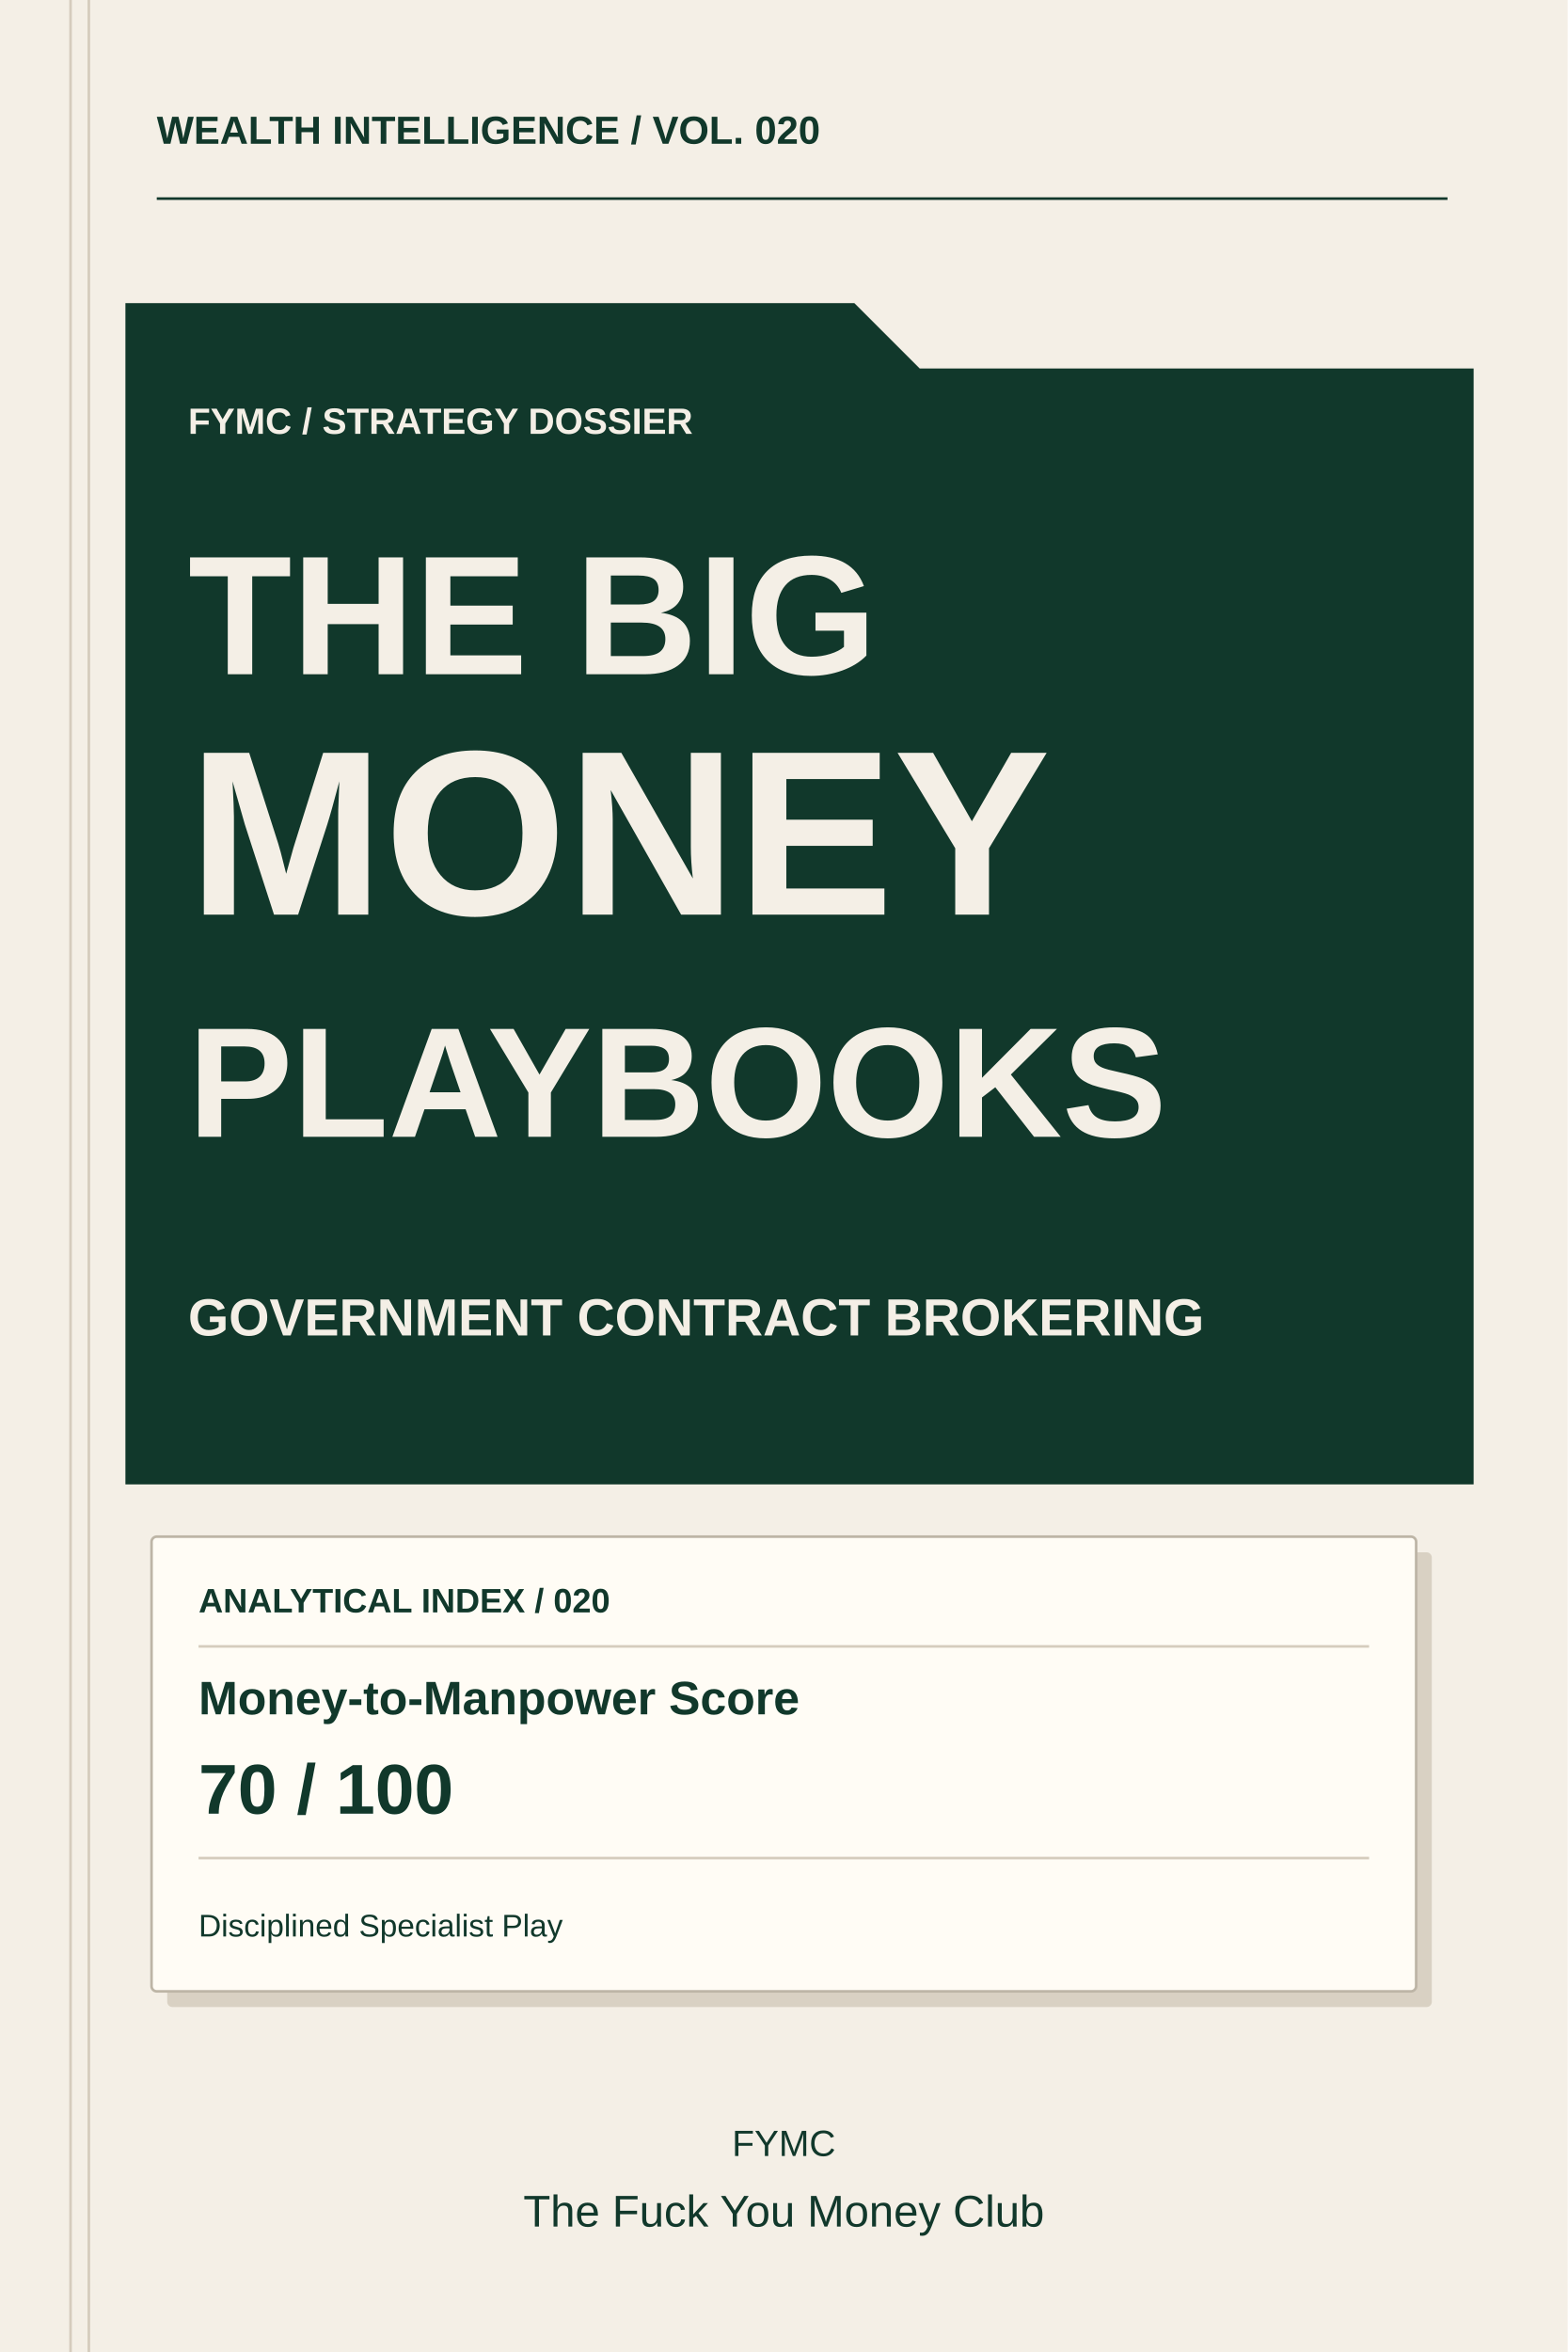
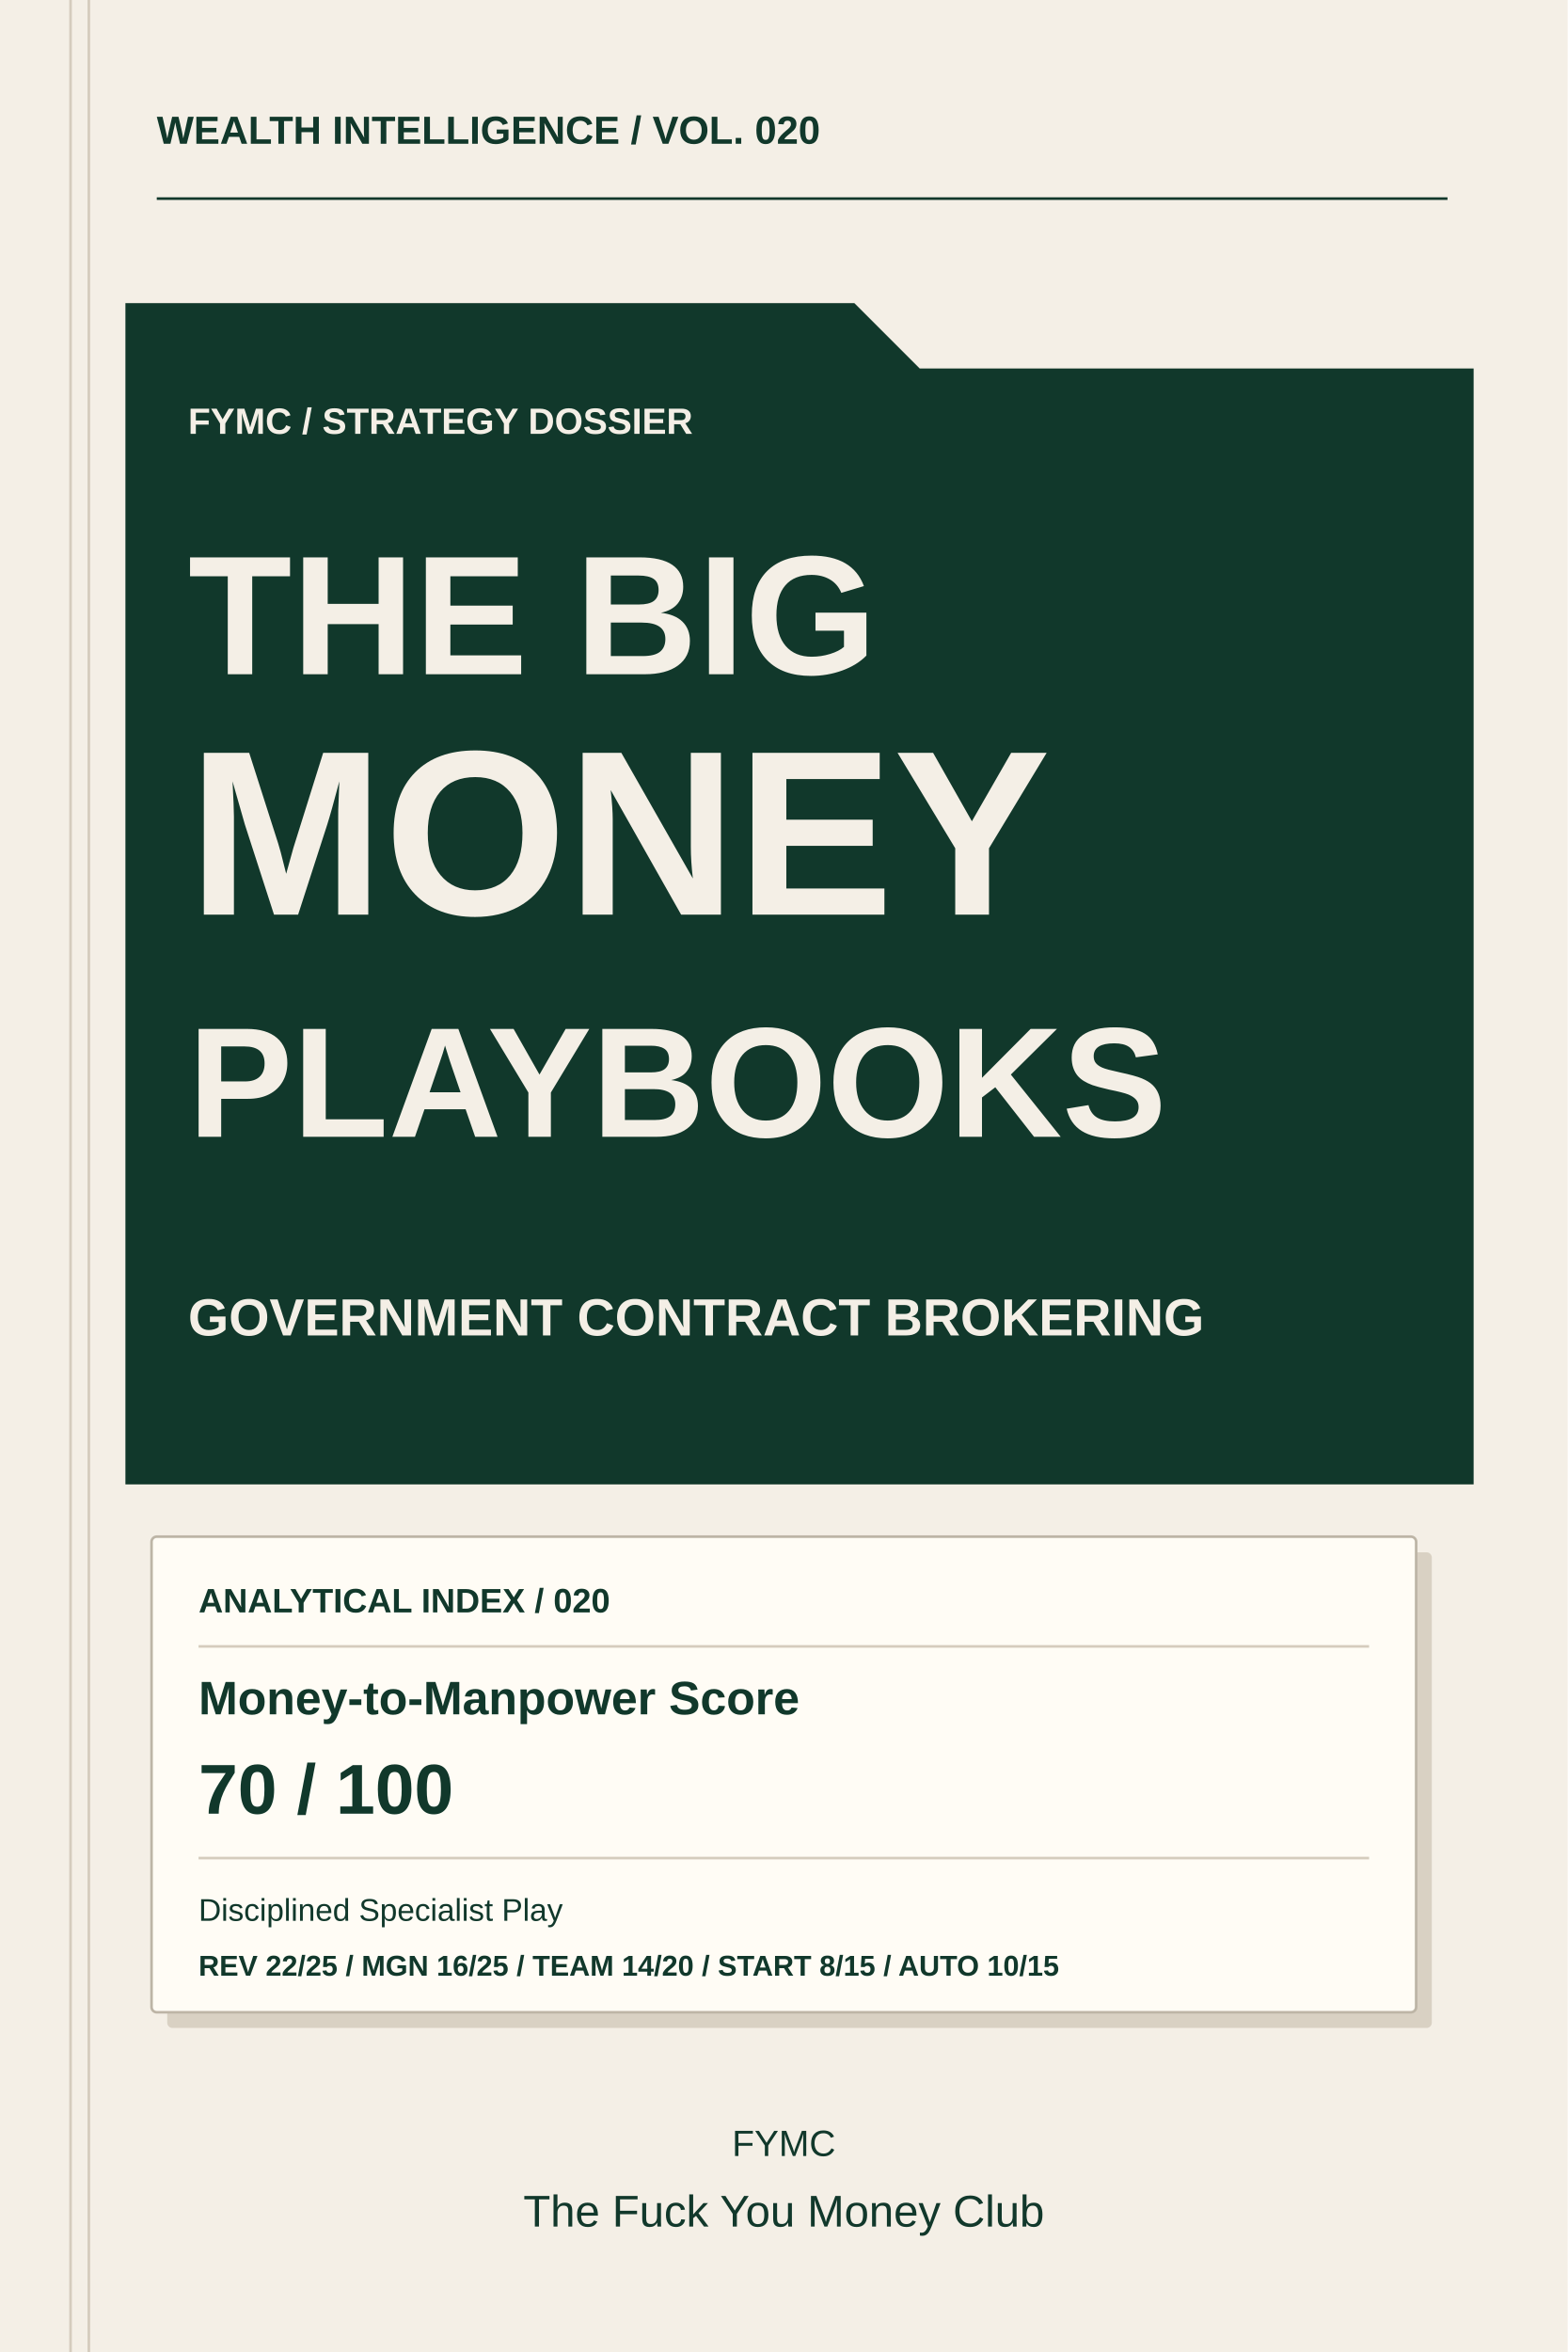
<svg xmlns="http://www.w3.org/2000/svg" width="600" height="900" viewBox="0 0 600 900" role="img" aria-labelledby="art-title art-desc">
  <defs>
    <linearGradient id="stage" x2="0.25" y2="1">
      <stop stop-color="#F5F2EC" />
      <stop offset="1" stop-color="#CEC8BC" />
    </linearGradient>
    <linearGradient id="pages" x2="1" y2="0">
      <stop stop-color="#AAA69C" />
      <stop offset="0.22" stop-color="#FFFDF5" />
      <stop offset="0.8" stop-color="#E4DFD3" />
      <stop offset="1" stop-color="#BAB4A6" />
    </linearGradient>
    <linearGradient id="foil" x2="1" y2="0.3">
      <stop stop-color="#FFFFFF" stop-opacity="0.18" />
      <stop offset="0.3" stop-color="#FFFFFF" stop-opacity="0" />
      <stop offset="1" stop-color="#000000" stop-opacity="0.2" />
    </linearGradient>
    <linearGradient id="metal" x2="1" y2="1">
      <stop stop-color="#797D80" />
      <stop offset="0.35" stop-color="#272A2D" />
      <stop offset="0.72" stop-color="#090B0C" />
      <stop offset="1" stop-color="#63676A" />
    </linearGradient>
    <linearGradient id="glass" x2="1" y2="1">
      <stop stop-color="#FFFFFF" stop-opacity="0.14" />
      <stop offset="0.48" stop-color="#FFFFFF" stop-opacity="0" />
    </linearGradient>
    <filter id="shadow" x="-50%" y="-100%" width="200%" height="300%">
      <feGaussianBlur stdDeviation="15" />
    </filter>
  </defs>
  <rect x="0" y="0" width="600" height="900" rx="0" fill="#F4EFE6" stroke="none" stroke-width="1" />
  <path d="M27 0 V900 M34 0 V900" fill="none" stroke="#D5CCBD" stroke-width="1" />
  <text x="60" y="55" fill="#11382B" font-family="Arial, Helvetica, sans-serif" font-size="15" font-weight="700" text-anchor="start">WEALTH INTELLIGENCE / VOL. 020</text>
  <path d="M60 76 H554" fill="none" stroke="#11382B" stroke-width="1" />
  <path d="M48 116 H327 L352 141 H564 V568 H48 Z" fill="#11382B" stroke="none" stroke-width="1" />
  <text x="72" y="166" fill="#F4EFE6" font-family="Arial, Helvetica, sans-serif" font-size="14" font-weight="700" text-anchor="start">FYMC / STRATEGY DOSSIER</text>
  <text x="72" y="258" fill="#F4EFE6" font-family="Arial, Helvetica, sans-serif" font-size="65" font-weight="800" text-anchor="start">THE BIG</text>
  <text x="72" y="350" fill="#F4EFE6" font-family="Arial, Helvetica, sans-serif" font-size="90" font-weight="800" text-anchor="start">MONEY</text>
  <text x="72" y="435" fill="#F4EFE6" font-family="Arial, Helvetica, sans-serif" font-size="60" font-weight="800" text-anchor="start">PLAYBOOKS</text>
  <text x="72" y="511" fill="#F4EFE6" font-family="Arial, Helvetica, sans-serif" font-size="20" font-weight="600" text-anchor="start">GOVERNMENT CONTRACT BROKERING</text>
-   <rect x="64" y="594" width="484" height="174" rx="2" fill="#D9D1C3" stroke="none" stroke-width="1" />
-   <rect x="58" y="588" width="484" height="174" rx="2" fill="#FFFCF5" stroke="#BDB5A6" stroke-width="1" />
+   <rect x="64" y="594" width="484" height="182" rx="2" fill="#D9D1C3" stroke="none" stroke-width="1" />
+   <rect x="58" y="588" width="484" height="182" rx="2" fill="#FFFCF5" stroke="#BDB5A6" stroke-width="1" />
  <text x="76" y="617" fill="#11382B" font-family="Arial, Helvetica, sans-serif" font-size="13" font-weight="700" text-anchor="start">ANALYTICAL INDEX / 020</text>
  <path d="M76 630 H524 M76 711 H524" fill="none" stroke="#D5CCBD" stroke-width="1" />
  <text x="76" y="656" fill="#11382B" font-family="Arial, Helvetica, sans-serif" font-size="18" font-weight="700" text-anchor="start">Money-to-Manpower Score</text>
  <text x="76" y="694" fill="#11382B" font-family="Arial, Helvetica, sans-serif" font-size="27" font-weight="700" text-anchor="start">70 / 100</text>
-   <text x="76" y="741" fill="#11382B" font-family="Arial, Helvetica, sans-serif" font-size="12" font-weight="400" text-anchor="start">Disciplined Specialist Play</text>
+   <text x="76" y="735" fill="#11382B" font-family="Arial, Helvetica, sans-serif" font-size="12" font-weight="400" text-anchor="start">Disciplined Specialist Play</text>
+   <text x="76" y="756" fill="#11382B" font-family="Arial, Helvetica, sans-serif" font-size="11" font-weight="700" text-anchor="start">REV 22/25 / MGN 16/25 / TEAM 14/20 / START 8/15 / AUTO 10/15</text>
  <text x="300" y="825" fill="#11382B" font-family="Arial, Helvetica, sans-serif" font-size="14" font-weight="400" text-anchor="middle">FYMC</text>
  <text x="300" y="852" fill="#11382B" font-family="Arial, Helvetica, sans-serif" font-size="17" font-weight="400" text-anchor="middle">The Fuck You Money Club</text>
</svg>
